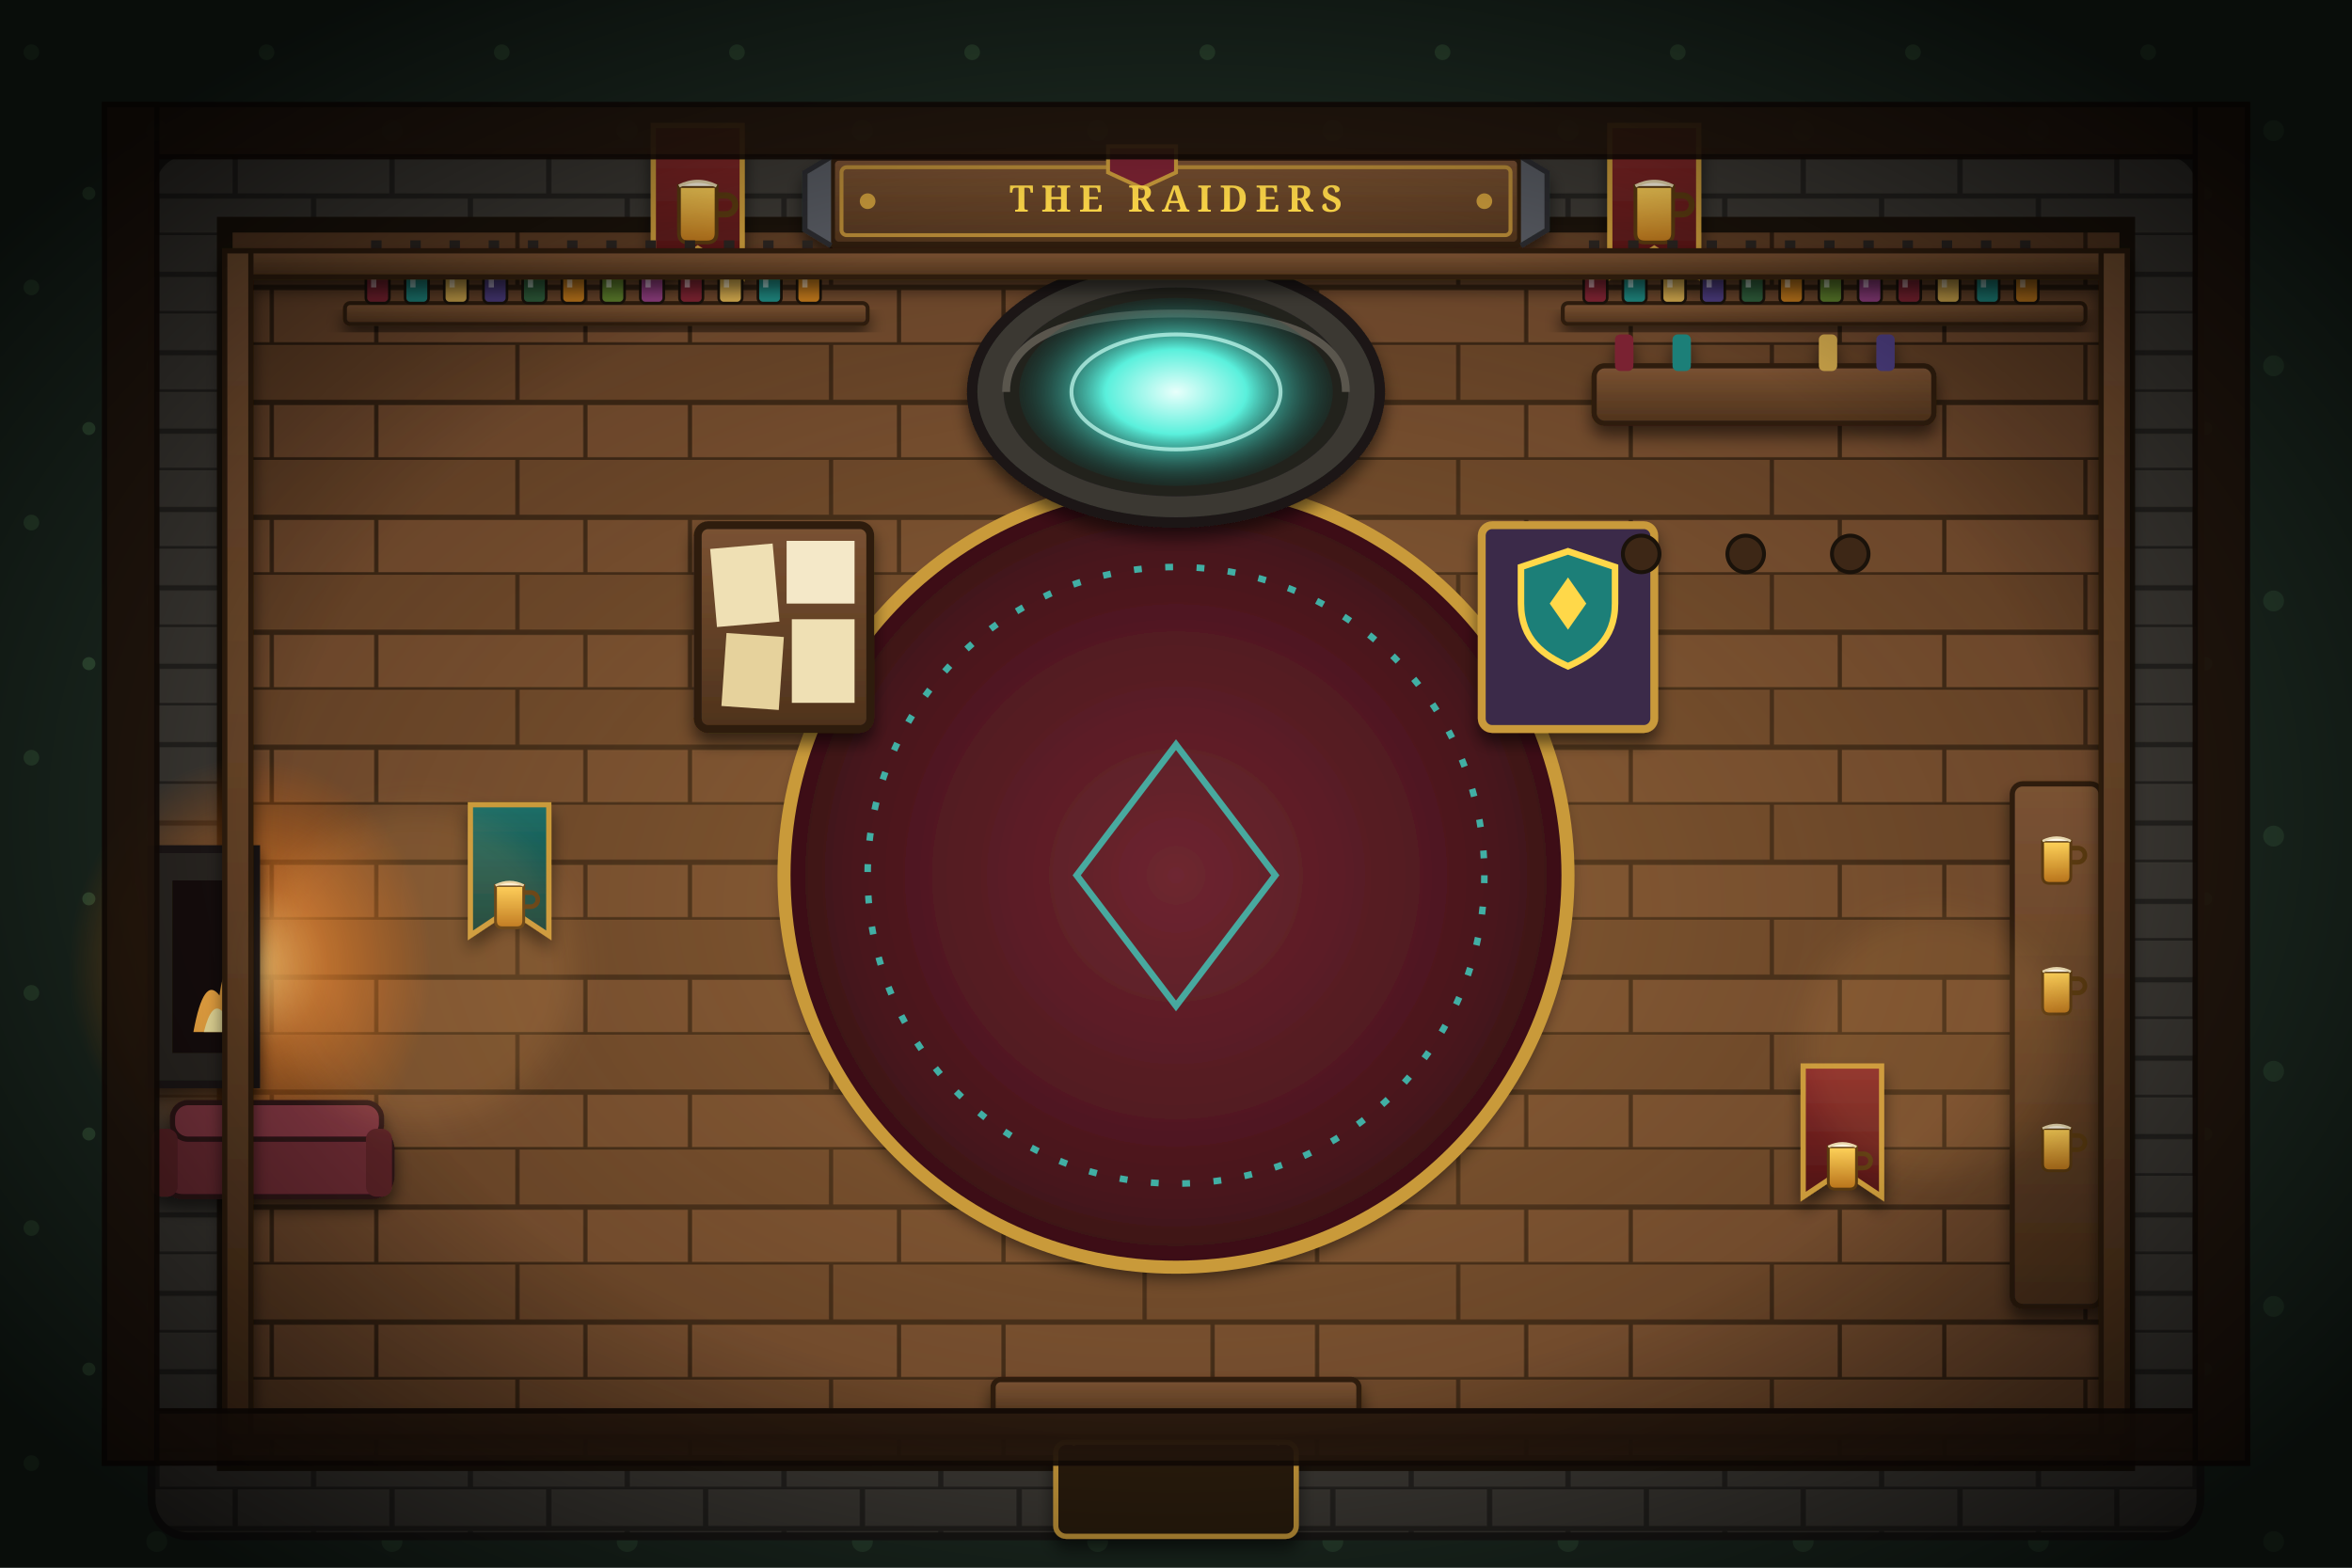
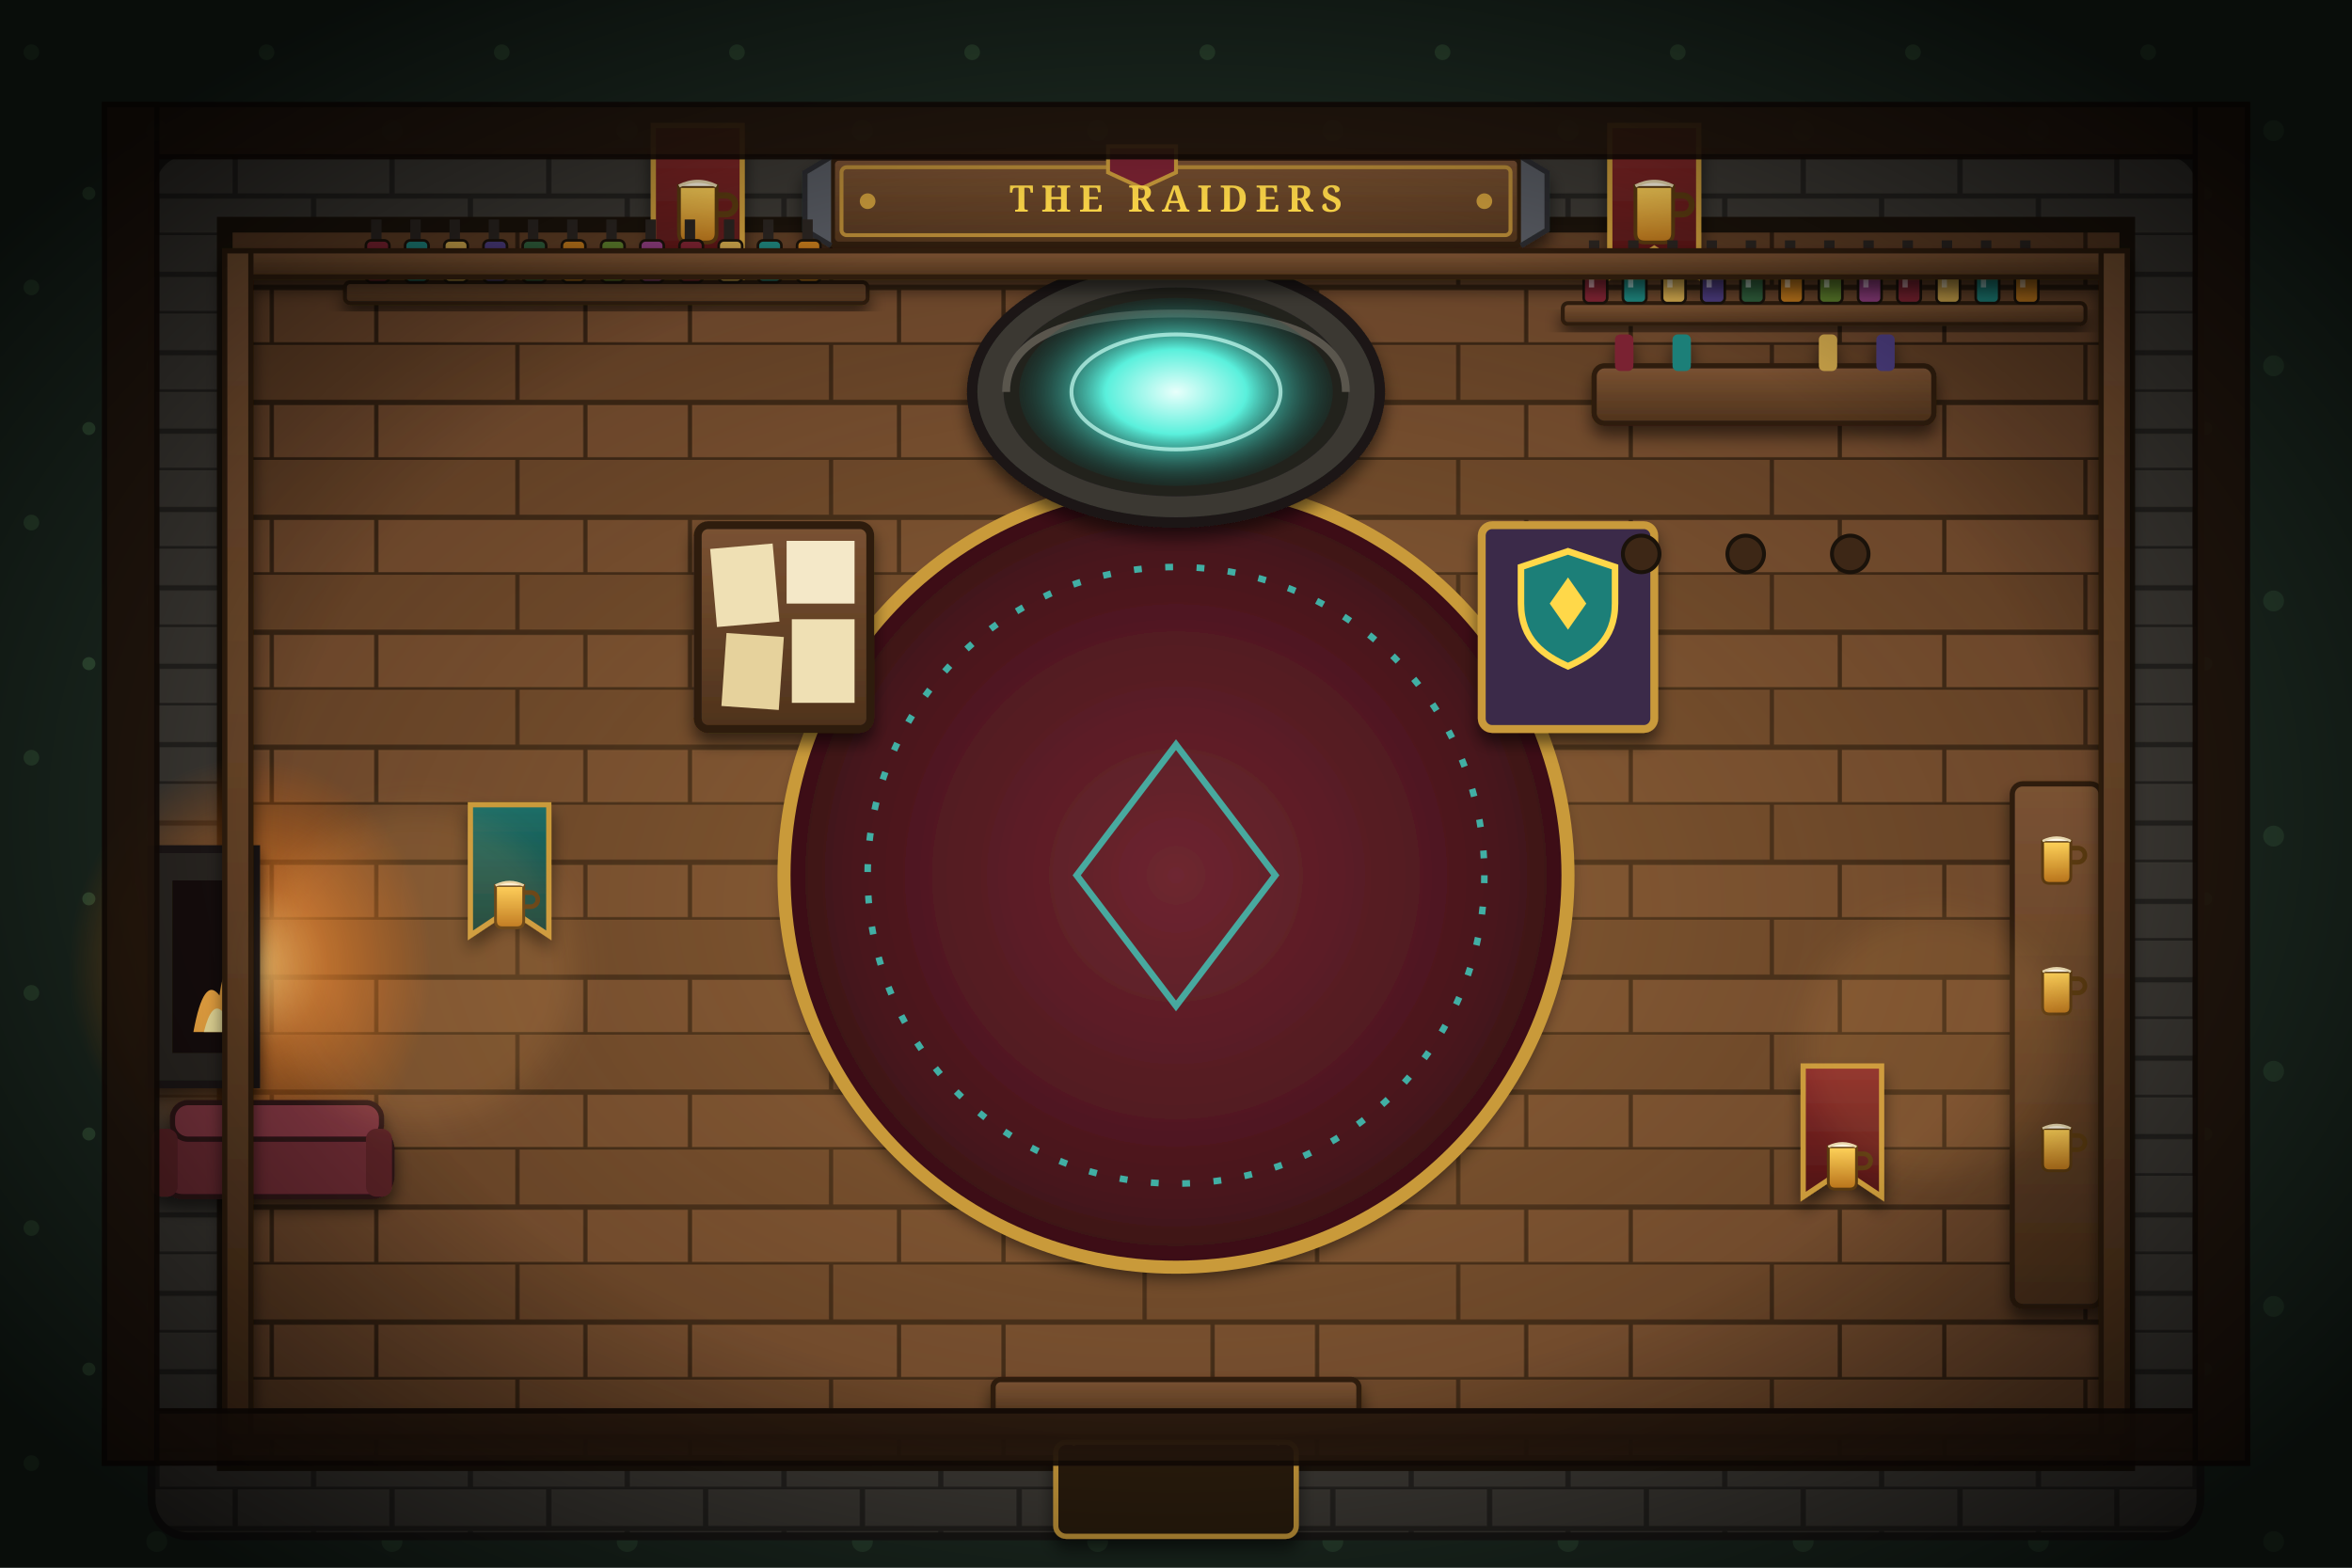
<svg xmlns="http://www.w3.org/2000/svg" viewBox="0 0 900 600" width="900" height="600">
  <defs>
    <pattern id="planks" width="120" height="44" patternUnits="userSpaceOnUse">
      <rect width="120" height="22" fill="#5b3b23" />
      <rect y="22" width="120" height="22" fill="#644128" />
      <path d="M0 22h120M0 44h120" stroke="#2e1d10" stroke-width="2" />
      <path d="M78 0v22M24 22v22M104 22v22" stroke="#2e1d10" stroke-width="1.6" />
    </pattern>
    <pattern id="stone" width="60" height="30" patternUnits="userSpaceOnUse">
      <rect width="60" height="30" fill="#3b3833" />
      <path d="M0 15h60M0 30h60M30 0v15M0 15v15M60 15v15" stroke="#24221f" stroke-width="2" />
    </pattern>
    <pattern id="grass" width="90" height="90" patternUnits="userSpaceOnUse">
      <rect width="90" height="90" fill="#1d2b22" />
      <circle cx="12" cy="20" r="3" fill="#2f4a33" />
      <circle cx="60" cy="50" r="4" fill="#2a4230" />
      <circle cx="34" cy="74" r="2.5" fill="#37563b" />
    </pattern>
    <radialGradient id="warm" cx="50%" cy="55%" r="60%">
      <stop offset="0" stop-color="#ffb35c" stop-opacity=".28" />
      <stop offset="1" stop-color="#ffb35c" stop-opacity="0" />
    </radialGradient>
    <radialGradient id="fire" cx="50%" cy="50%" r="50%">
      <stop offset="0" stop-color="#ffd27a" stop-opacity=".9" />
      <stop offset=".4" stop-color="#ff8a2a" stop-opacity=".5" />
      <stop offset="1" stop-color="#ff6a00" stop-opacity="0" />
    </radialGradient>
    <radialGradient id="gate" cx="50%" cy="55%" r="55%">
      <stop offset="0" stop-color="#e8fffb" />
      <stop offset=".35" stop-color="#5af0dc" />
      <stop offset="1" stop-color="#0c4d48" />
    </radialGradient>
    <radialGradient id="vig" cx="50%" cy="52%" r="62%">
      <stop offset=".6" stop-color="#000" stop-opacity="0" />
      <stop offset="1" stop-color="#000" stop-opacity=".7" />
    </radialGradient>
    <radialGradient id="rug" cx="50%" cy="50%" r="50%">
      <stop offset="0" stop-color="#6e2630" />
      <stop offset=".8" stop-color="#4a161d" />
      <stop offset="1" stop-color="#3a1016" />
    </radialGradient>
    <linearGradient id="wood" x1="0" y1="0" x2="0" y2="1">
      <stop offset="0" stop-color="#7a5232" />
      <stop offset="1" stop-color="#4e321c" />
    </linearGradient>
    <linearGradient id="banner" x1="0" y1="0" x2="0" y2="1">
      <stop offset="0" stop-color="#8a2b2b" />
      <stop offset="1" stop-color="#4f1414" />
    </linearGradient>
    <linearGradient id="bannerT" x1="0" y1="0" x2="0" y2="1">
      <stop offset="0" stop-color="#1d6f68" />
      <stop offset="1" stop-color="#0c3d39" />
    </linearGradient>
    <linearGradient id="beer" x1="0" y1="0" x2="0" y2="1">
      <stop offset="0" stop-color="#ffd35a" />
      <stop offset="1" stop-color="#b8731a" />
    </linearGradient>
    <filter id="soft">
      <feGaussianBlur stdDeviation="6" />
    </filter>
    <filter id="shadow" x="-20%" y="-20%" width="140%" height="160%">
      <feDropShadow dx="0" dy="4" stdDeviation="3" flood-color="#000" flood-opacity=".55" />
    </filter>
    <g id="tankard">
      <path d="M-6-9h12v15q0 3-3 3h-6q-3 0-3-3z" fill="url(#beer)" stroke="#5a3a10" stroke-width="1.2" />
      <path d="M6-6h3a3 3 0 0 1 0 6h-3" fill="none" stroke="#5a3a10" stroke-width="2" />
      <path d="M-6-9q6-3 12 0" fill="#fff8e6" stroke="#e8d9b0" stroke-width="1" />
    </g>
    <radialGradient id="poolGlow" cx="50%" cy="50%" r="50%">
      <stop offset="0" stop-color="#e8fffb" />
      <stop offset=".45" stop-color="#5af0dc" />
      <stop offset="1" stop-color="#0c4d48" stop-opacity=".2" />
    </radialGradient>
  </defs>
  <rect width="900" height="600" fill="url(#grass)" />
  <rect x="58" y="58" width="784" height="530" rx="14" fill="url(#stone)" stroke="#1a1816" stroke-width="3" />
  <rect x="86" y="86" width="728" height="474" fill="url(#planks)" />
  <rect x="86" y="86" width="728" height="474" fill="none" stroke="#1a120a" stroke-width="6" />
  <rect x="86" y="86" width="728" height="474" fill="url(#warm)" />
  <g filter="url(#shadow)">
    <circle cx="450" cy="335" r="150" fill="url(#rug)" />
  </g>
  <circle cx="450" cy="335" r="150" fill="none" stroke="#c99a3a" stroke-width="5" />
  <circle cx="450" cy="335" r="118" fill="none" stroke="#3fd6c6" stroke-width="2.5" stroke-dasharray="3 9" opacity=".8" />
  <path d="M450 285 488 335 450 385 412 335Z" fill="none" stroke="#3fd6c6" stroke-width="2.5" opacity=".75" />
  <g filter="url(#shadow)">
    <ellipse cx="450" cy="150" rx="78" ry="50" fill="#3b3833" stroke="#1a1816" stroke-width="4" />
    <ellipse cx="450" cy="150" rx="66" ry="40" fill="#24221f" />
    <path d="M385 150q0-30 65-30t65 30" fill="none" stroke="#5a564e" stroke-width="3" />
  </g>
  <ellipse cx="450" cy="150" rx="60" ry="36" fill="url(#poolGlow)" />
  <ellipse cx="450" cy="150" rx="40" ry="22" fill="none" stroke="#c8fff4" stroke-width="1.5" opacity=".7" />
  <g filter="url(#shadow)">
    <rect x="318" y="60" width="264" height="34" rx="3" fill="url(#wood)" stroke="#2e1d10" stroke-width="3" />
    <rect x="322" y="64" width="256" height="26" rx="2" fill="none" stroke="#c99a3a" stroke-width="1.5" opacity=".8" />
    <path d="M318 60l-10 6v22l10 6M582 60l10 6v22l-10 6" fill="#55595e" stroke="#2a2c2f" stroke-width="2" />
    <circle cx="332" cy="77" r="3" fill="#c99a3a" />
    <circle cx="568" cy="77" r="3" fill="#c99a3a" />
    <path d="M424 56l26 0 0 10-13 6-13-6z" fill="#7a2230" stroke="#c99a3a" stroke-width="1.5" />
    <text x="450" y="81" text-anchor="middle" font-family="Georgia, serif" font-weight="700" font-size="14" letter-spacing="3" fill="#ffd84a">THE RAIDERS</text>
  </g>
  <g transform="translate(0,-12)">
    <g filter="url(#shadow)">
      <path d="M250 60h34v58l-17-11-17 11z" fill="url(#banner)" stroke="#c99a3a" stroke-width="2" />
      <path d="M616 60h34v58l-17-11-17 11z" fill="url(#banner)" stroke="#c99a3a" stroke-width="2" />
      <path d="M180 320h30v50l-15-10-15 10z" fill="url(#bannerT)" stroke="#c99a3a" stroke-width="2" />
      <path d="M690 420h30v50l-15-10-15 10z" fill="url(#banner)" stroke="#c99a3a" stroke-width="2" />
    </g>
    <use href="#tankard" transform="translate(267,94) scale(1.2)" />
    <use href="#tankard" transform="translate(633,94) scale(1.2)" />
  </g>
  <use href="#tankard" transform="translate(195,347) scale(.9)" />
  <use href="#tankard" transform="translate(705,447) scale(.9)" />
  <g transform="translate(181,79)">
    <g filter="url(#shadow)">
      <rect x="86" y="122" width="66" height="78" rx="4" fill="url(#wood)" stroke="#2e1d10" stroke-width="3" />
      <rect x="92" y="130" width="24" height="30" fill="#efe0b4" transform="rotate(-5 104 145)" />
      <rect x="120" y="128" width="26" height="24" fill="#f4e8c8" />
      <rect x="96" y="164" width="22" height="28" fill="#e6d29c" transform="rotate(4 107 178)" />
      <rect x="122" y="158" width="24" height="32" fill="#efe0b4" />
    </g>
  </g>
  <g transform="translate(-181,79)">
    <g filter="url(#shadow)">
      <rect x="748" y="122" width="66" height="78" rx="4" fill="#3a2a4a" stroke="#c99a3a" stroke-width="3" />
      <path d="M781 132l18 6v14c0 14-9 20-18 24-9-4-18-10-18-24v-14z" fill="#1d7f78" stroke="#ffd84a" stroke-width="2.5" />
      <path d="M781 142l7 10-7 10-7-10z" fill="#ffd84a" />
    </g>
  </g>
  <ellipse cx="96" cy="370" rx="70" ry="80" fill="url(#fire)" />
  <g filter="url(#shadow)">
    <rect x="58" y="325" width="40" height="90" fill="#2a2724" stroke="#1a1816" stroke-width="3" />
    <rect x="66" y="337" width="26" height="66" fill="#140c08" />
  </g>
  <path d="M74 395q4-22 10-14q2-16 8-6q4 10 0 20z" fill="#ffb347" />
  <path d="M78 395q3-12 7-8q3 6 0 8z" fill="#fff1a8" />
  <g filter="url(#shadow)">
    <rect x="62" y="432" width="88" height="26" rx="8" fill="#6b2a33" stroke="#2e1218" stroke-width="2" />
    <rect x="66" y="422" width="80" height="14" rx="6" fill="#7e3440" stroke="#2e1218" stroke-width="2" />
    <rect x="58" y="432" width="10" height="26" rx="4" fill="#5a2028" />
    <rect x="140" y="432" width="10" height="26" rx="4" fill="#5a2028" />
  </g>
  <g filter="url(#shadow)">
    <rect x="770" y="300" width="34" height="200" rx="4" fill="url(#wood)" stroke="#2e1d10" stroke-width="2" />
  </g>
  <use href="#tankard" transform="translate(787,330) scale(.9)" />
  <use href="#tankard" transform="translate(787,380) scale(.9)" />
  <use href="#tankard" transform="translate(787,440) scale(.9)" />
  <g filter="url(#shadow)">
    <rect x="404" y="552" width="92" height="36" rx="4" fill="#2a1a10" stroke="#c99a3a" stroke-width="2" />
    <path d="M410 552q40-14 80 0" fill="none" stroke="#c99a3a" stroke-width="3" />
    <rect x="380" y="528" width="140" height="16" rx="3" fill="url(#wood)" stroke="#2e1d10" stroke-width="2" />
  </g>
  <g transform="translate(440,44)">
    <g filter="url(#shadow)">
      <rect x="170" y="96" width="130" height="22" rx="4" fill="url(#wood)" stroke="#2e1d10" stroke-width="2" />
      <rect x="178" y="84" width="7" height="14" rx="2" fill="#7a2230" />
      <rect x="200" y="84" width="7" height="14" rx="2" fill="#1d7f78" />
      <rect x="256" y="84" width="7" height="14" rx="2" fill="#c9a24a" />
      <rect x="278" y="84" width="7" height="14" rx="2" fill="#4a3a7a" />
    </g>
    <g fill="#3d2716" stroke="#1a120a" stroke-width="1.5">
      <circle cx="188" cy="168" r="7" />
      <circle cx="228" cy="168" r="7" />
      <circle cx="268" cy="168" r="7" />
    </g>
  </g>
  <g filter="url(#shadow)">
    <rect x="598" y="116" width="200" height="8" rx="2" fill="url(#wood)" stroke="#2e1d10" stroke-width="1.5" />
  </g>
  <g>
    <rect x="608" y="92" width="4" height="9" fill="#2a2420" />
    <rect x="606" y="100" width="9" height="16" rx="2" fill="#7a2230" stroke="#1a120a" stroke-width="1" />
    <rect x="608" y="104" width="2" height="6" fill="#fff8" />
    <rect x="623" y="92" width="4" height="9" fill="#2a2420" />
    <rect x="621" y="100" width="9" height="16" rx="2" fill="#1d7f78" stroke="#1a120a" stroke-width="1" />
    <rect x="623" y="104" width="2" height="6" fill="#fff8" />
    <rect x="638" y="92" width="4" height="9" fill="#2a2420" />
    <rect x="636" y="100" width="9" height="16" rx="2" fill="#c9a24a" stroke="#1a120a" stroke-width="1" />
    <rect x="638" y="104" width="2" height="6" fill="#fff8" />
    <rect x="653" y="92" width="4" height="9" fill="#2a2420" />
    <rect x="651" y="100" width="9" height="16" rx="2" fill="#4a3a7a" stroke="#1a120a" stroke-width="1" />
    <rect x="653" y="104" width="2" height="6" fill="#fff8" />
    <rect x="668" y="92" width="4" height="9" fill="#2a2420" />
    <rect x="666" y="100" width="9" height="16" rx="2" fill="#2e5c3a" stroke="#1a120a" stroke-width="1" />
    <rect x="668" y="104" width="2" height="6" fill="#fff8" />
    <rect x="683" y="92" width="4" height="9" fill="#2a2420" />
    <rect x="681" y="100" width="9" height="16" rx="2" fill="#b8731a" stroke="#1a120a" stroke-width="1" />
    <rect x="683" y="104" width="2" height="6" fill="#fff8" />
    <rect x="698" y="92" width="4" height="9" fill="#2a2420" />
    <rect x="696" y="100" width="9" height="16" rx="2" fill="#5a7a2a" stroke="#1a120a" stroke-width="1" />
    <rect x="698" y="104" width="2" height="6" fill="#fff8" />
    <rect x="713" y="92" width="4" height="9" fill="#2a2420" />
    <rect x="711" y="100" width="9" height="16" rx="2" fill="#8a3b7a" stroke="#1a120a" stroke-width="1" />
    <rect x="713" y="104" width="2" height="6" fill="#fff8" />
    <rect x="728" y="92" width="4" height="9" fill="#2a2420" />
    <rect x="726" y="100" width="9" height="16" rx="2" fill="#7a2230" stroke="#1a120a" stroke-width="1" />
    <rect x="728" y="104" width="2" height="6" fill="#fff8" />
    <rect x="743" y="92" width="4" height="9" fill="#2a2420" />
    <rect x="741" y="100" width="9" height="16" rx="2" fill="#c9a24a" stroke="#1a120a" stroke-width="1" />
    <rect x="743" y="104" width="2" height="6" fill="#fff8" />
    <rect x="758" y="92" width="4" height="9" fill="#2a2420" />
    <rect x="756" y="100" width="9" height="16" rx="2" fill="#1d7f78" stroke="#1a120a" stroke-width="1" />
    <rect x="758" y="104" width="2" height="6" fill="#fff8" />
    <rect x="773" y="92" width="4" height="9" fill="#2a2420" />
    <rect x="771" y="100" width="9" height="16" rx="2" fill="#b8731a" stroke="#1a120a" stroke-width="1" />
    <rect x="773" y="104" width="2" height="6" fill="#fff8" />
  </g>
-   <g filter="url(#shadow)">
-     <rect x="132" y="116" width="200" height="8" rx="2" fill="url(#wood)" stroke="#2e1d10" stroke-width="1.5" />
-   </g>
-   <g>
-     <rect x="142" y="92" width="4" height="9" fill="#2a2420" />
-     <rect x="140" y="100" width="9" height="16" rx="2" fill="#7a2230" stroke="#1a120a" stroke-width="1" />
-     <rect x="142" y="104" width="2" height="6" fill="#fff8" />
-     <rect x="157" y="92" width="4" height="9" fill="#2a2420" />
-     <rect x="155" y="100" width="9" height="16" rx="2" fill="#1d7f78" stroke="#1a120a" stroke-width="1" />
-     <rect x="157" y="104" width="2" height="6" fill="#fff8" />
-     <rect x="172" y="92" width="4" height="9" fill="#2a2420" />
-     <rect x="170" y="100" width="9" height="16" rx="2" fill="#c9a24a" stroke="#1a120a" stroke-width="1" />
-     <rect x="172" y="104" width="2" height="6" fill="#fff8" />
-     <rect x="187" y="92" width="4" height="9" fill="#2a2420" />
-     <rect x="185" y="100" width="9" height="16" rx="2" fill="#4a3a7a" stroke="#1a120a" stroke-width="1" />
-     <rect x="187" y="104" width="2" height="6" fill="#fff8" />
-     <rect x="202" y="92" width="4" height="9" fill="#2a2420" />
-     <rect x="200" y="100" width="9" height="16" rx="2" fill="#2e5c3a" stroke="#1a120a" stroke-width="1" />
-     <rect x="202" y="104" width="2" height="6" fill="#fff8" />
-     <rect x="217" y="92" width="4" height="9" fill="#2a2420" />
-     <rect x="215" y="100" width="9" height="16" rx="2" fill="#b8731a" stroke="#1a120a" stroke-width="1" />
-     <rect x="217" y="104" width="2" height="6" fill="#fff8" />
-     <rect x="232" y="92" width="4" height="9" fill="#2a2420" />
-     <rect x="230" y="100" width="9" height="16" rx="2" fill="#5a7a2a" stroke="#1a120a" stroke-width="1" />
-     <rect x="232" y="104" width="2" height="6" fill="#fff8" />
-     <rect x="247" y="92" width="4" height="9" fill="#2a2420" />
-     <rect x="245" y="100" width="9" height="16" rx="2" fill="#8a3b7a" stroke="#1a120a" stroke-width="1" />
-     <rect x="247" y="104" width="2" height="6" fill="#fff8" />
-     <rect x="262" y="92" width="4" height="9" fill="#2a2420" />
-     <rect x="260" y="100" width="9" height="16" rx="2" fill="#7a2230" stroke="#1a120a" stroke-width="1" />
-     <rect x="262" y="104" width="2" height="6" fill="#fff8" />
-     <rect x="277" y="92" width="4" height="9" fill="#2a2420" />
-     <rect x="275" y="100" width="9" height="16" rx="2" fill="#c9a24a" stroke="#1a120a" stroke-width="1" />
-     <rect x="277" y="104" width="2" height="6" fill="#fff8" />
-     <rect x="292" y="92" width="4" height="9" fill="#2a2420" />
-     <rect x="290" y="100" width="9" height="16" rx="2" fill="#1d7f78" stroke="#1a120a" stroke-width="1" />
-     <rect x="292" y="104" width="2" height="6" fill="#fff8" />
-     <rect x="307" y="92" width="4" height="9" fill="#2a2420" />
-     <rect x="305" y="100" width="9" height="16" rx="2" fill="#b8731a" stroke="#1a120a" stroke-width="1" />
-     <rect x="307" y="104" width="2" height="6" fill="#fff8" />
+   <g transform="translate(0,-8)">
+     <g filter="url(#shadow)">
+       <rect x="132" y="116" width="200" height="8" rx="2" fill="url(#wood)" stroke="#2e1d10" stroke-width="1.5" />
+     </g>
+     <g>
+       <rect x="142" y="92" width="4" height="9" fill="#2a2420" />
+       <rect x="140" y="100" width="9" height="16" rx="2" fill="#7a2230" stroke="#1a120a" stroke-width="1" />
+       <rect x="142" y="104" width="2" height="6" fill="#fff8" />
+       <rect x="157" y="92" width="4" height="9" fill="#2a2420" />
+       <rect x="155" y="100" width="9" height="16" rx="2" fill="#1d7f78" stroke="#1a120a" stroke-width="1" />
+       <rect x="157" y="104" width="2" height="6" fill="#fff8" />
+       <rect x="172" y="92" width="4" height="9" fill="#2a2420" />
+       <rect x="170" y="100" width="9" height="16" rx="2" fill="#c9a24a" stroke="#1a120a" stroke-width="1" />
+       <rect x="172" y="104" width="2" height="6" fill="#fff8" />
+       <rect x="187" y="92" width="4" height="9" fill="#2a2420" />
+       <rect x="185" y="100" width="9" height="16" rx="2" fill="#4a3a7a" stroke="#1a120a" stroke-width="1" />
+       <rect x="187" y="104" width="2" height="6" fill="#fff8" />
+       <rect x="202" y="92" width="4" height="9" fill="#2a2420" />
+       <rect x="200" y="100" width="9" height="16" rx="2" fill="#2e5c3a" stroke="#1a120a" stroke-width="1" />
+       <rect x="202" y="104" width="2" height="6" fill="#fff8" />
+       <rect x="217" y="92" width="4" height="9" fill="#2a2420" />
+       <rect x="215" y="100" width="9" height="16" rx="2" fill="#b8731a" stroke="#1a120a" stroke-width="1" />
+       <rect x="217" y="104" width="2" height="6" fill="#fff8" />
+       <rect x="232" y="92" width="4" height="9" fill="#2a2420" />
+       <rect x="230" y="100" width="9" height="16" rx="2" fill="#5a7a2a" stroke="#1a120a" stroke-width="1" />
+       <rect x="232" y="104" width="2" height="6" fill="#fff8" />
+       <rect x="247" y="92" width="4" height="9" fill="#2a2420" />
+       <rect x="245" y="100" width="9" height="16" rx="2" fill="#8a3b7a" stroke="#1a120a" stroke-width="1" />
+       <rect x="247" y="104" width="2" height="6" fill="#fff8" />
+       <rect x="262" y="92" width="4" height="9" fill="#2a2420" />
+       <rect x="260" y="100" width="9" height="16" rx="2" fill="#7a2230" stroke="#1a120a" stroke-width="1" />
+       <rect x="262" y="104" width="2" height="6" fill="#fff8" />
+       <rect x="277" y="92" width="4" height="9" fill="#2a2420" />
+       <rect x="275" y="100" width="9" height="16" rx="2" fill="#c9a24a" stroke="#1a120a" stroke-width="1" />
+       <rect x="277" y="104" width="2" height="6" fill="#fff8" />
+       <rect x="292" y="92" width="4" height="9" fill="#2a2420" />
+       <rect x="290" y="100" width="9" height="16" rx="2" fill="#1d7f78" stroke="#1a120a" stroke-width="1" />
+       <rect x="292" y="104" width="2" height="6" fill="#fff8" />
+       <rect x="307" y="92" width="4" height="9" fill="#2a2420" />
+       <rect x="305" y="100" width="9" height="16" rx="2" fill="#b8731a" stroke="#1a120a" stroke-width="1" />
+       <rect x="307" y="104" width="2" height="6" fill="#fff8" />
+     </g>
  </g>
  <g fill="url(#wood)" stroke="#2e1d10" stroke-width="2" filter="url(#shadow)">
    <rect x="86" y="96" width="728" height="10" />
    <rect x="86" y="540" width="728" height="10" />
    <rect x="86" y="96" width="10" height="454" />
    <rect x="804" y="96" width="10" height="454" />
  </g>
  <g fill="#24160c" stroke="#120a05" stroke-width="2" opacity=".92">
    <rect x="40" y="40" width="820" height="20" />
    <rect x="40" y="540" width="820" height="20" />
    <rect x="40" y="40" width="20" height="520" />
    <rect x="840" y="40" width="20" height="520" />
  </g>
  <g filter="url(#soft)" opacity=".5">
    <circle cx="160" cy="370" r="60" fill="#ffb35c" opacity=".25" />
    <circle cx="740" cy="400" r="50" fill="#ffb35c" opacity=".2" />
  </g>
  <rect width="900" height="600" fill="url(#vig)" />
</svg>
